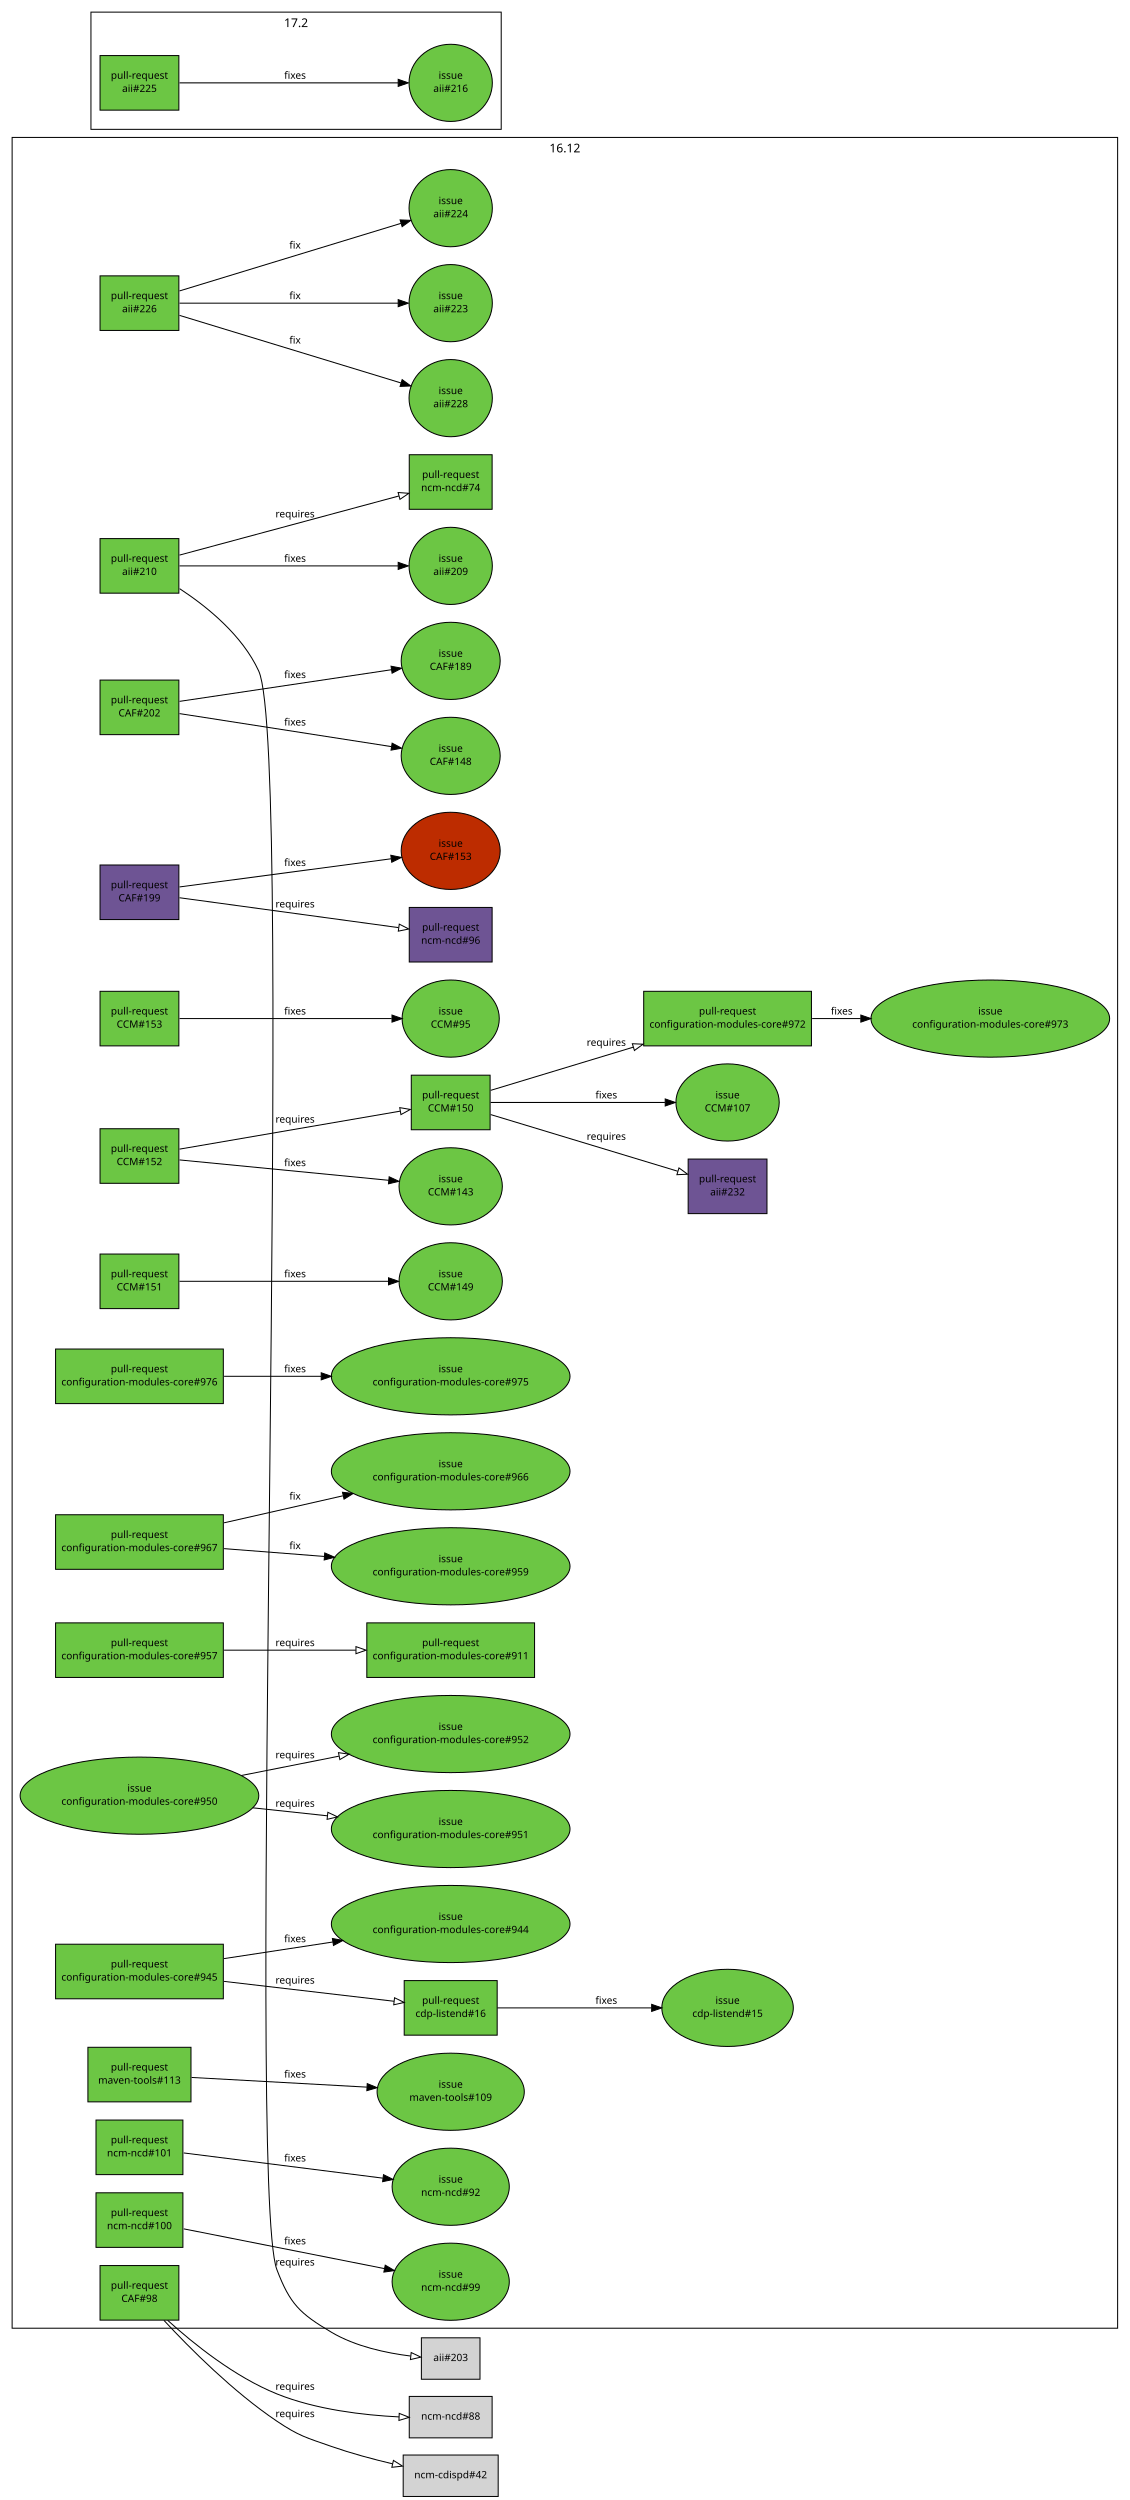
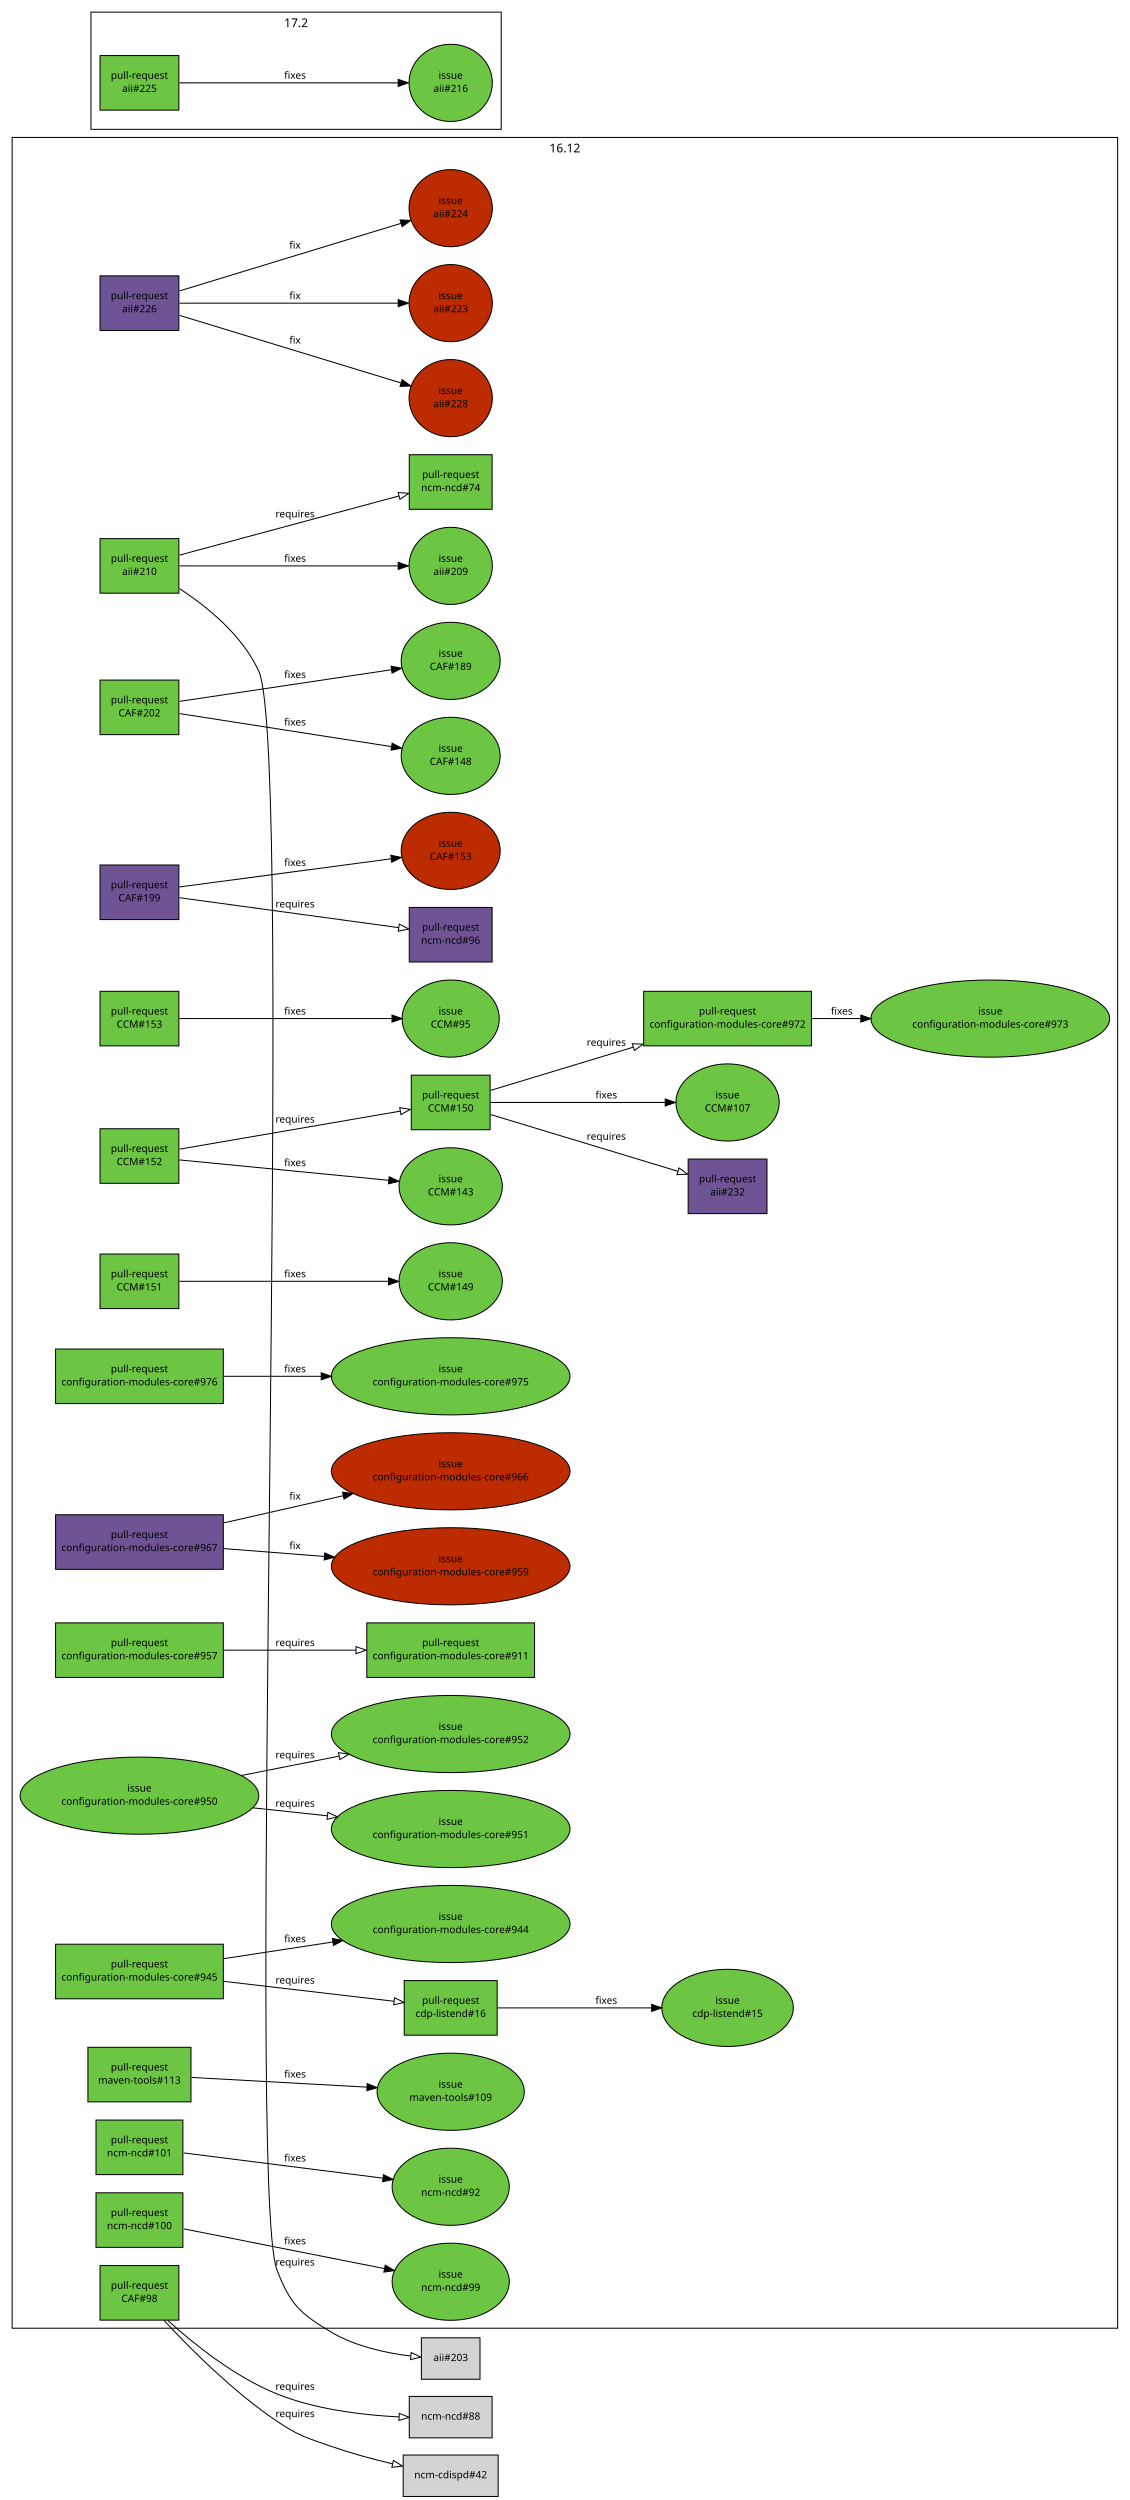
<svg xmlns="http://www.w3.org/2000/svg" xmlns:xlink="http://www.w3.org/1999/xlink" width="1118pt" height="2474pt" viewBox="0.00 0.00 1118.00 2474.00">
  <g id="graph1" class="graph" transform="scale(1 1) rotate(0) translate(4 2470)">
    <polygon fill="white" stroke="white" points="-4,5 -4,-2470 1115,-2470 1115,5 -4,5" />
    <g id="graph2" class="cluster">
      <polygon fill="none" stroke="black" points="86,-2342 86,-2458 492,-2458 492,-2342 86,-2342" />
      <text text-anchor="middle" x="289" y="-2443.2" font-family="Sans" font-size="12.00">17.2</text>
    </g>
    <g id="graph3" class="cluster">
      <polygon fill="none" stroke="black" points="8,-166 8,-2334 1102,-2334 1102,-166 8,-166" />
      <text text-anchor="middle" x="555" y="-2319.2" font-family="Sans" font-size="12.00">16.12</text>
    </g>
    <g id="node1" class="node">
      <a xlink:href="https://github.com/quattor/aii/pull/226" xlink:title="aii-opennebula: Include ONE labels support" target="_parent">
-         <polygon fill="#6cc644" stroke="black" points="173,-2197 95,-2197 95,-2143 173,-2143 173,-2197" />
+         <polygon fill="#6e5494" stroke="black" points="173,-2197 95,-2197 95,-2143 173,-2143 173,-2197" />
        <text text-anchor="middle" x="134" y="-2174" font-family="Sans" font-size="10.00">pull-request</text>
        <text text-anchor="middle" x="134" y="-2161" font-family="Sans" font-size="10.00">aii#226</text>
      </a>
    </g>
    <g id="node3" class="node">
      <a xlink:href="https://github.com/quattor/aii/issues/223" xlink:title="aii opennebula handle missing template" target="_parent">
-         <ellipse fill="#6cc644" stroke="black" cx="442" cy="-2170" rx="41.217" ry="38.184" />
+         <ellipse fill="#bd2c00" stroke="black" cx="442" cy="-2170" rx="41.217" ry="38.184" />
        <text text-anchor="middle" x="442" y="-2174" font-family="Sans" font-size="10.00">issue</text>
        <text text-anchor="middle" x="442" y="-2161" font-family="Sans" font-size="10.00">aii#223</text>
      </a>
    </g>
    <g id="edge2" class="edge">
      <path fill="none" stroke="black" d="M173.635,-2170C228.773,-2170 328.72,-2170 389.851,-2170" />
      <polygon fill="black" stroke="black" points="390.055,-2173.5 400.055,-2170 390.055,-2166.5 390.055,-2173.5" />
      <text text-anchor="middle" x="288" y="-2174" font-family="Sans" font-size="10.00">fix</text>
    </g>
    <g id="node5" class="node">
      <a xlink:href="https://github.com/quattor/aii/issues/224" xlink:title="aii-opennebula: Include labels feature" target="_parent">
-         <ellipse fill="#6cc644" stroke="black" cx="442" cy="-2264" rx="41.217" ry="38.184" />
+         <ellipse fill="#bd2c00" stroke="black" cx="442" cy="-2264" rx="41.217" ry="38.184" />
        <text text-anchor="middle" x="442" y="-2268" font-family="Sans" font-size="10.00">issue</text>
        <text text-anchor="middle" x="442" y="-2255" font-family="Sans" font-size="10.00">aii#224</text>
      </a>
    </g>
    <g id="edge4" class="edge">
      <path fill="none" stroke="black" d="M173.635,-2182.1C229.656,-2199.19 331.935,-2230.41 392.759,-2248.97" />
      <polygon fill="black" stroke="black" points="391.931,-2252.38 402.517,-2251.95 393.974,-2245.68 391.931,-2252.38" />
      <text text-anchor="middle" x="288" y="-2224" font-family="Sans" font-size="10.00">fix</text>
    </g>
    <g id="node7" class="node">
      <a xlink:href="https://github.com/quattor/aii/issues/228" xlink:title="aii-opennebula: Include random passwords for SPICE/VNC connections" target="_parent">
-         <ellipse fill="#6cc644" stroke="black" cx="442" cy="-2076" rx="41.217" ry="38.184" />
+         <ellipse fill="#bd2c00" stroke="black" cx="442" cy="-2076" rx="41.217" ry="38.184" />
        <text text-anchor="middle" x="442" y="-2080" font-family="Sans" font-size="10.00">issue</text>
        <text text-anchor="middle" x="442" y="-2067" font-family="Sans" font-size="10.00">aii#228</text>
      </a>
    </g>
    <g id="edge6" class="edge">
      <path fill="none" stroke="black" d="M173.635,-2157.9C229.656,-2140.81 331.935,-2109.59 392.759,-2091.03" />
      <polygon fill="black" stroke="black" points="393.974,-2094.32 402.517,-2088.05 391.931,-2087.62 393.974,-2094.32" />
      <text text-anchor="middle" x="288" y="-2130" font-family="Sans" font-size="10.00">fix</text>
    </g>
    <g id="node8" class="node">
      <a xlink:href="https://github.com/quattor/aii/pull/225" xlink:title="[WIP] Add UEFI support through Grub-based PXE loader" target="_parent">
        <polygon fill="#6cc644" stroke="black" points="173,-2415 95,-2415 95,-2361 173,-2361 173,-2415" />
        <text text-anchor="middle" x="134" y="-2392" font-family="Sans" font-size="10.00">pull-request</text>
        <text text-anchor="middle" x="134" y="-2379" font-family="Sans" font-size="10.00">aii#225</text>
      </a>
    </g>
    <g id="node10" class="node">
      <a xlink:href="https://github.com/quattor/aii/issues/216" xlink:title="aii-pxelinux: add support for Grub-based UEFI PXE boot loader" target="_parent">
        <ellipse fill="#6cc644" stroke="black" cx="442" cy="-2388" rx="41.217" ry="38.184" />
        <text text-anchor="middle" x="442" y="-2392" font-family="Sans" font-size="10.00">issue</text>
        <text text-anchor="middle" x="442" y="-2379" font-family="Sans" font-size="10.00">aii#216</text>
      </a>
    </g>
    <g id="edge8" class="edge">
      <path fill="none" stroke="black" d="M173.635,-2388C228.773,-2388 328.72,-2388 389.851,-2388" />
      <polygon fill="black" stroke="black" points="390.055,-2391.5 400.055,-2388 390.055,-2384.5 390.055,-2391.5" />
      <text text-anchor="middle" x="288" y="-2392" font-family="Sans" font-size="10.00">fixes</text>
    </g>
    <g id="node11" class="node">
      <a xlink:href="https://github.com/quattor/aii/pull/210" xlink:title="Shellfe: support active config for plugins" target="_parent">
        <polygon fill="#6cc644" stroke="black" points="173,-1937 95,-1937 95,-1883 173,-1883 173,-1937" />
        <text text-anchor="middle" x="134" y="-1914" font-family="Sans" font-size="10.00">pull-request</text>
        <text text-anchor="middle" x="134" y="-1901" font-family="Sans" font-size="10.00">aii#210</text>
      </a>
    </g>
    <g id="node13" class="node">
      <a xlink:href="https://github.com/quattor/aii/issues/209" xlink:title="support ACTIVE_CONFIG" target="_parent">
        <ellipse fill="#6cc644" stroke="black" cx="442" cy="-1910" rx="41.217" ry="38.184" />
        <text text-anchor="middle" x="442" y="-1914" font-family="Sans" font-size="10.00">issue</text>
        <text text-anchor="middle" x="442" y="-1901" font-family="Sans" font-size="10.00">aii#209</text>
      </a>
    </g>
    <g id="edge10" class="edge">
      <path fill="none" stroke="black" d="M173.635,-1910C228.773,-1910 328.72,-1910 389.851,-1910" />
      <polygon fill="black" stroke="black" points="390.055,-1913.5 400.055,-1910 390.055,-1906.5 390.055,-1913.5" />
      <text text-anchor="middle" x="288" y="-1914" font-family="Sans" font-size="10.00">fixes</text>
    </g>
    <g id="node15" class="node">
      <a xlink:href="https://github.com/quattor/ncm-ncd/pull/74" xlink:title="Set the current active config as an attribute to the component" target="_parent">
        <polygon fill="#6cc644" stroke="black" points="483,-2020 401,-2020 401,-1966 483,-1966 483,-2020" />
        <text text-anchor="middle" x="442" y="-1997" font-family="Sans" font-size="10.00">pull-request</text>
        <text text-anchor="middle" x="442" y="-1984" font-family="Sans" font-size="10.00">ncm-ncd#74</text>
      </a>
    </g>
    <g id="edge12" class="edge">
      <path fill="none" stroke="black" d="M173.635,-1920.68C229.041,-1935.61 329.692,-1962.74 390.739,-1979.19" />
      <polygon fill="none" stroke="black" points="389.985,-1982.61 400.552,-1981.83 391.807,-1975.85 389.985,-1982.61" />
      <text text-anchor="middle" x="288" y="-1958" font-family="Sans" font-size="10.00">requires</text>
    </g>
    <g id="node17" class="node">
      <polygon fill="lightgrey" stroke="black" points="471,-156.5 413,-156.5 413,-115.5 471,-115.5 471,-156.5" />
      <text text-anchor="middle" x="442" y="-133.5" font-family="Sans" font-size="10.00">aii#203</text>
    </g>
    <g id="edge14" class="edge">
      <path fill="none" stroke="black" d="M173.745,-1887.47C201.301,-1869.39 235.84,-1841.25 252,-1806 288.631,-1726.1 238.712,-306.137 270,-224 283.008,-189.852 292.575,-180.648 324,-162 347.729,-147.919 378.226,-141.444 402.271,-138.476" />
      <polygon fill="none" stroke="black" points="402.912,-141.927 412.479,-137.376 402.162,-134.967 402.912,-141.927" />
      <text text-anchor="middle" x="288" y="-228" font-family="Sans" font-size="10.00">requires</text>
    </g>
    <g id="node18" class="node">
      <a xlink:href="https://github.com/quattor/CAF/pull/202" xlink:title="FileWriter: use atomic write" target="_parent">
        <polygon fill="#6cc644" stroke="black" points="173,-1797 95,-1797 95,-1743 173,-1743 173,-1797" />
        <text text-anchor="middle" x="134" y="-1774" font-family="Sans" font-size="10.00">pull-request</text>
        <text text-anchor="middle" x="134" y="-1761" font-family="Sans" font-size="10.00">CAF#202</text>
      </a>
    </g>
    <g id="node20" class="node">
      <a xlink:href="https://github.com/quattor/CAF/issues/148" xlink:title="CAF::FileWriter updates files in-place" target="_parent">
        <ellipse fill="#6cc644" stroke="black" cx="442" cy="-1722" rx="48.998" ry="38.184" />
        <text text-anchor="middle" x="442" y="-1726" font-family="Sans" font-size="10.00">issue</text>
        <text text-anchor="middle" x="442" y="-1713" font-family="Sans" font-size="10.00">CAF#148</text>
      </a>
    </g>
    <g id="edge16" class="edge">
      <path fill="none" stroke="black" d="M173.635,-1763.82C226.886,-1755.52 321.932,-1740.71 383.442,-1731.13" />
      <polygon fill="black" stroke="black" points="384.049,-1734.57 393.39,-1729.58 382.971,-1727.66 384.049,-1734.57" />
      <text text-anchor="middle" x="288" y="-1752" font-family="Sans" font-size="10.00">fixes</text>
    </g>
    <g id="node22" class="node">
      <a xlink:href="https://github.com/quattor/CAF/issues/189" xlink:title="FileWriter: add diff to history" target="_parent">
        <ellipse fill="#6cc644" stroke="black" cx="442" cy="-1816" rx="48.998" ry="38.184" />
        <text text-anchor="middle" x="442" y="-1820" font-family="Sans" font-size="10.00">issue</text>
        <text text-anchor="middle" x="442" y="-1807" font-family="Sans" font-size="10.00">CAF#189</text>
      </a>
    </g>
    <g id="edge18" class="edge">
      <path fill="none" stroke="black" d="M173.635,-1775.92C226.886,-1783.87 321.932,-1798.07 383.442,-1807.25" />
      <polygon fill="black" stroke="black" points="382.983,-1810.72 393.39,-1808.74 384.017,-1803.8 382.983,-1810.72" />
      <text text-anchor="middle" x="288" y="-1799" font-family="Sans" font-size="10.00">fixes</text>
    </g>
    <g id="node23" class="node">
      <a xlink:href="https://github.com/quattor/CAF/pull/199" xlink:title="Remove add_files to track files" target="_parent">
        <polygon fill="#6e5494" stroke="black" points="173,-1614 95,-1614 95,-1560 173,-1560 173,-1614" />
        <text text-anchor="middle" x="134" y="-1591" font-family="Sans" font-size="10.00">pull-request</text>
        <text text-anchor="middle" x="134" y="-1578" font-family="Sans" font-size="10.00">CAF#199</text>
      </a>
    </g>
    <g id="node25" class="node">
      <a xlink:href="https://github.com/quattor/ncm-ncd/pull/96" xlink:title="Remove support for add_files / get_files and FILES attribute" target="_parent">
        <polygon fill="#6e5494" stroke="black" points="483,-1572 401,-1572 401,-1518 483,-1518 483,-1572" />
        <text text-anchor="middle" x="442" y="-1549" font-family="Sans" font-size="10.00">pull-request</text>
        <text text-anchor="middle" x="442" y="-1536" font-family="Sans" font-size="10.00">ncm-ncd#96</text>
      </a>
    </g>
    <g id="edge20" class="edge">
      <path fill="none" stroke="black" d="M173.635,-1581.6C228.926,-1574.06 329.277,-1560.37 390.361,-1552.04" />
      <polygon fill="none" stroke="black" points="391.116,-1555.47 400.552,-1550.65 390.171,-1548.54 391.116,-1555.47" />
      <text text-anchor="middle" x="288" y="-1572" font-family="Sans" font-size="10.00">requires</text>
    </g>
    <g id="node27" class="node">
      <a xlink:href="https://github.com/quattor/CAF/issues/153" xlink:title="remove add_files" target="_parent">
        <ellipse fill="#bd2c00" stroke="black" cx="442" cy="-1628" rx="48.998" ry="38.184" />
        <text text-anchor="middle" x="442" y="-1632" font-family="Sans" font-size="10.00">issue</text>
        <text text-anchor="middle" x="442" y="-1619" font-family="Sans" font-size="10.00">CAF#153</text>
      </a>
    </g>
    <g id="edge22" class="edge">
      <path fill="none" stroke="black" d="M173.635,-1592.28C226.809,-1599.35 321.658,-1611.98 383.175,-1620.17" />
      <polygon fill="black" stroke="black" points="382.752,-1623.64 393.127,-1621.49 383.676,-1616.71 382.752,-1623.64" />
      <text text-anchor="middle" x="288" y="-1613" font-family="Sans" font-size="10.00">fixes</text>
    </g>
    <g id="node28" class="node">
      <a xlink:href="https://github.com/quattor/CAF/pull/98" xlink:title="FileWriter: disable chatty LC::Check by default unless NoAction" target="_parent">
        <polygon fill="#6cc644" stroke="black" points="173,-228 95,-228 95,-174 173,-174 173,-228" />
        <text text-anchor="middle" x="134" y="-205" font-family="Sans" font-size="10.00">pull-request</text>
        <text text-anchor="middle" x="134" y="-192" font-family="Sans" font-size="10.00">CAF#98</text>
      </a>
    </g>
    <g id="node30" class="node">
      <polygon fill="lightgrey" stroke="black" points="483,-98.5 401,-98.5 401,-57.5 483,-57.5 483,-98.5" />
      <text text-anchor="middle" x="442" y="-75.5" font-family="Sans" font-size="10.00">ncm-ncd#88</text>
    </g>
    <g id="edge24" class="edge">
      <path fill="none" stroke="black" d="M161.884,-173.839C187.696,-150.431 228.281,-117.831 270,-101 308.652,-85.406 355.759,-79.949 390.895,-78.227" />
      <polygon fill="none" stroke="black" points="391.08,-81.723 400.93,-77.82 390.797,-74.729 391.08,-81.723" />
      <text text-anchor="middle" x="288" y="-105" font-family="Sans" font-size="10.00">requires</text>
    </g>
    <g id="node32" class="node">
      <polygon fill="lightgrey" stroke="black" points="489,-40.5 395,-40.5 395,0.5 489,0.5 489,-40.5" />
      <text text-anchor="middle" x="442" y="-17.5" font-family="Sans" font-size="10.00">ncm-cdispd#42</text>
    </g>
    <g id="edge26" class="edge">
      <path fill="none" stroke="black" d="M158.22,-173.768C183.919,-146.05 226.717,-103.13 270,-74 291.941,-59.233 299.043,-57.752 324,-49 343.325,-42.223 364.963,-36.415 384.379,-31.817" />
      <polygon fill="none" stroke="black" points="385.351,-35.185 394.306,-29.523 383.775,-28.364 385.351,-35.185" />
      <text text-anchor="middle" x="288" y="-78" font-family="Sans" font-size="10.00">requires</text>
    </g>
    <g id="node33" class="node">
      <a xlink:href="https://github.com/quattor/CCM/pull/153" xlink:title="TextRender: cast_double and cast_long fail on non-numeric argument" target="_parent">
        <polygon fill="#6cc644" stroke="black" points="173,-1489 95,-1489 95,-1435 173,-1435 173,-1489" />
        <text text-anchor="middle" x="134" y="-1466" font-family="Sans" font-size="10.00">pull-request</text>
        <text text-anchor="middle" x="134" y="-1453" font-family="Sans" font-size="10.00">CCM#153</text>
      </a>
    </g>
    <g id="node35" class="node">
      <a xlink:href="https://github.com/quattor/CCM/issues/95" xlink:title="TextRender: cast_double and friends do not fail on impossible conversion" target="_parent">
        <ellipse fill="#6cc644" stroke="black" cx="442" cy="-1462" rx="48.083" ry="38.184" />
        <text text-anchor="middle" x="442" y="-1466" font-family="Sans" font-size="10.00">issue</text>
        <text text-anchor="middle" x="442" y="-1453" font-family="Sans" font-size="10.00">CCM#95</text>
      </a>
    </g>
    <g id="edge28" class="edge">
      <path fill="none" stroke="black" d="M173.635,-1462C226.93,-1462 322.089,-1462 383.594,-1462" />
      <polygon fill="black" stroke="black" points="383.916,-1465.5 393.916,-1462 383.916,-1458.5 383.916,-1465.5" />
      <text text-anchor="middle" x="288" y="-1466" font-family="Sans" font-size="10.00">fixes</text>
    </g>
    <g id="node36" class="node">
      <a xlink:href="https://github.com/quattor/CCM/pull/152" xlink:title="Remove unused syncfile" target="_parent">
        <polygon fill="#6cc644" stroke="black" points="173,-1353 95,-1353 95,-1299 173,-1299 173,-1353" />
        <text text-anchor="middle" x="134" y="-1330" font-family="Sans" font-size="10.00">pull-request</text>
        <text text-anchor="middle" x="134" y="-1317" font-family="Sans" font-size="10.00">CCM#152</text>
      </a>
    </g>
    <g id="node38" class="node">
      <a xlink:href="https://github.com/quattor/CCM/issues/143" xlink:title="Remove SyncFile" target="_parent">
        <ellipse fill="#6cc644" stroke="black" cx="442" cy="-1296" rx="51.118" ry="38.184" />
        <text text-anchor="middle" x="442" y="-1300" font-family="Sans" font-size="10.00">issue</text>
        <text text-anchor="middle" x="442" y="-1287" font-family="Sans" font-size="10.00">CCM#143</text>
      </a>
    </g>
    <g id="edge30" class="edge">
      <path fill="none" stroke="black" d="M173.635,-1322.14C226.117,-1317.03 319.194,-1307.96 380.755,-1301.97" />
      <polygon fill="black" stroke="black" points="381.117,-1305.45 390.731,-1300.99 380.439,-1298.48 381.117,-1305.45" />
      <text text-anchor="middle" x="288" y="-1316" font-family="Sans" font-size="10.00">fixes</text>
    </g>
    <g id="node40" class="node">
      <a xlink:href="https://github.com/quattor/CCM/pull/150" xlink:title="Remove Property class" target="_parent">
        <polygon fill="#6cc644" stroke="black" points="481,-1406 403,-1406 403,-1352 481,-1352 481,-1406" />
        <text text-anchor="middle" x="442" y="-1383" font-family="Sans" font-size="10.00">pull-request</text>
        <text text-anchor="middle" x="442" y="-1370" font-family="Sans" font-size="10.00">CCM#150</text>
      </a>
    </g>
    <g id="edge32" class="edge">
      <path fill="none" stroke="black" d="M173.635,-1332.82C229.387,-1342.41 330.953,-1359.89 391.88,-1370.38" />
      <polygon fill="none" stroke="black" points="391.58,-1373.88 402.029,-1372.12 392.768,-1366.98 391.58,-1373.88" />
      <text text-anchor="middle" x="288" y="-1359" font-family="Sans" font-size="10.00">requires</text>
    </g>
    <g id="node45" class="node">
      <a xlink:href="https://github.com/quattor/CCM/issues/107" xlink:title="remove CCM::Property class" target="_parent">
        <ellipse fill="#6cc644" stroke="black" cx="716" cy="-1379" rx="51.118" ry="38.184" />
        <text text-anchor="middle" x="716" y="-1383" font-family="Sans" font-size="10.00">issue</text>
        <text text-anchor="middle" x="716" y="-1370" font-family="Sans" font-size="10.00">CCM#107</text>
      </a>
    </g>
    <g id="edge36" class="edge">
      <path fill="none" stroke="black" d="M481.549,-1379C526.704,-1379 601.144,-1379 654.023,-1379" />
      <polygon fill="black" stroke="black" points="654.296,-1382.5 664.296,-1379 654.296,-1375.5 654.296,-1382.5" />
      <text text-anchor="middle" x="596" y="-1383" font-family="Sans" font-size="10.00">fixes</text>
    </g>
    <g id="node47" class="node">
      <a xlink:href="https://github.com/quattor/configuration-modules-core/pull/972" xlink:title="Round of cleanup to prepare for removal of CCM::Property module" target="_parent">
        <polygon fill="#6cc644" stroke="black" points="799,-1489 633,-1489 633,-1435 799,-1435 799,-1489" />
        <text text-anchor="middle" x="716" y="-1466" font-family="Sans" font-size="10.00">pull-request</text>
        <text text-anchor="middle" x="716" y="-1453" font-family="Sans" font-size="10.00">configuration-modules-core#972</text>
      </a>
    </g>
    <g id="edge38" class="edge">
      <path fill="none" stroke="black" d="M481.549,-1390.98C518.291,-1402.11 574.422,-1419.11 622.55,-1433.69" />
      <polygon fill="none" stroke="black" points="621.789,-1437.12 632.374,-1436.67 623.818,-1430.42 621.789,-1437.12" />
      <text text-anchor="middle" x="596" y="-1435" font-family="Sans" font-size="10.00">requires</text>
    </g>
    <g id="node49" class="node">
      <a xlink:href="https://github.com/quattor/aii/pull/232" xlink:title="Round of cleanup to prepare for removal of CCM::Property module" target="_parent">
        <polygon fill="#6e5494" stroke="black" points="755,-1323 677,-1323 677,-1269 755,-1269 755,-1323" />
        <text text-anchor="middle" x="716" y="-1300" font-family="Sans" font-size="10.00">pull-request</text>
        <text text-anchor="middle" x="716" y="-1287" font-family="Sans" font-size="10.00">aii#232</text>
      </a>
    </g>
    <g id="edge40" class="edge">
      <path fill="none" stroke="black" d="M481.549,-1367.02C530.418,-1352.22 613.587,-1327.02 666.605,-1310.96" />
      <polygon fill="none" stroke="black" points="667.907,-1314.23 676.463,-1307.98 665.877,-1307.53 667.907,-1314.23" />
      <text text-anchor="middle" x="596" y="-1342" font-family="Sans" font-size="10.00">requires</text>
    </g>
    <g id="node41" class="node">
      <a xlink:href="https://github.com/quattor/CCM/pull/151" xlink:title="Path: add /software/components/download/files/ to safe unescape paths" target="_parent">
        <polygon fill="#6cc644" stroke="black" points="173,-1229 95,-1229 95,-1175 173,-1175 173,-1229" />
        <text text-anchor="middle" x="134" y="-1206" font-family="Sans" font-size="10.00">pull-request</text>
        <text text-anchor="middle" x="134" y="-1193" font-family="Sans" font-size="10.00">CCM#151</text>
      </a>
    </g>
    <g id="node43" class="node">
      <a xlink:href="https://github.com/quattor/CCM/issues/149" xlink:title="Add ncm-download files to safe unescape paths" target="_parent">
        <ellipse fill="#6cc644" stroke="black" cx="442" cy="-1202" rx="51.118" ry="38.184" />
        <text text-anchor="middle" x="442" y="-1206" font-family="Sans" font-size="10.00">issue</text>
        <text text-anchor="middle" x="442" y="-1193" font-family="Sans" font-size="10.00">CCM#149</text>
      </a>
    </g>
    <g id="edge34" class="edge">
      <path fill="none" stroke="black" d="M173.635,-1202C225.932,-1202 318.538,-1202 380.103,-1202" />
      <polygon fill="black" stroke="black" points="380.462,-1205.5 390.462,-1202 380.462,-1198.5 380.462,-1205.5" />
      <text text-anchor="middle" x="288" y="-1206" font-family="Sans" font-size="10.00">fixes</text>
    </g>
    <g id="node57" class="node">
      <a xlink:href="https://github.com/quattor/configuration-modules-core/issues/973" xlink:title="ncm-interactivelimits: bugs in comment and missing trailing newline" target="_parent">
        <ellipse fill="#6cc644" stroke="black" cx="976" cy="-1462" rx="118.087" ry="38.184" />
        <text text-anchor="middle" x="976" y="-1466" font-family="Sans" font-size="10.00">issue</text>
        <text text-anchor="middle" x="976" y="-1453" font-family="Sans" font-size="10.00">configuration-modules-core#973</text>
      </a>
    </g>
    <g id="edge46" class="edge">
      <path fill="none" stroke="black" d="M799.697,-1462C815.064,-1462 831.423,-1462 847.747,-1462" />
      <polygon fill="black" stroke="black" points="847.896,-1465.5 857.896,-1462 847.896,-1458.5 847.896,-1465.5" />
      <text text-anchor="middle" x="829" y="-1466" font-family="Sans" font-size="10.00">fixes</text>
    </g>
    <g id="node50" class="node">
      <a xlink:href="https://github.com/quattor/cdp-listend/pull/16" xlink:title="Add hostname configuration option to choose the hostname/IP to listen on" target="_parent">
        <polygon fill="#6cc644" stroke="black" points="488,-510 396,-510 396,-456 488,-456 488,-510" />
        <text text-anchor="middle" x="442" y="-487" font-family="Sans" font-size="10.00">pull-request</text>
        <text text-anchor="middle" x="442" y="-474" font-family="Sans" font-size="10.00">cdp-listend#16</text>
      </a>
    </g>
    <g id="node52" class="node">
      <a xlink:href="https://github.com/quattor/cdp-listend/issues/15" xlink:title="Issue with binding on a specific IP" target="_parent">
        <ellipse fill="#6cc644" stroke="black" cx="716" cy="-483" rx="65.054" ry="38.184" />
        <text text-anchor="middle" x="716" y="-487" font-family="Sans" font-size="10.00">issue</text>
        <text text-anchor="middle" x="716" y="-474" font-family="Sans" font-size="10.00">cdp-listend#15</text>
      </a>
    </g>
    <g id="edge42" class="edge">
      <path fill="none" stroke="black" d="M488.171,-483C529.819,-483 591.85,-483 640.674,-483" />
      <polygon fill="black" stroke="black" points="640.88,-486.5 650.88,-483 640.88,-479.5 640.88,-486.5" />
      <text text-anchor="middle" x="596" y="-487" font-family="Sans" font-size="10.00">fixes</text>
    </g>
    <g id="node53" class="node">
      <a xlink:href="https://github.com/quattor/configuration-modules-core/pull/976" xlink:title="ncm-download: download to temporary file." target="_parent">
        <polygon fill="#6cc644" stroke="black" points="217,-1135 51,-1135 51,-1081 217,-1081 217,-1135" />
        <text text-anchor="middle" x="134" y="-1112" font-family="Sans" font-size="10.00">pull-request</text>
        <text text-anchor="middle" x="134" y="-1099" font-family="Sans" font-size="10.00">configuration-modules-core#976</text>
      </a>
    </g>
    <g id="node55" class="node">
      <a xlink:href="https://github.com/quattor/configuration-modules-core/issues/975" xlink:title="ncm-download: can leave partial files" target="_parent">
        <ellipse fill="#6cc644" stroke="black" cx="442" cy="-1108" rx="118.087" ry="38.184" />
        <text text-anchor="middle" x="442" y="-1112" font-family="Sans" font-size="10.00">issue</text>
        <text text-anchor="middle" x="442" y="-1099" font-family="Sans" font-size="10.00">configuration-modules-core#975</text>
      </a>
    </g>
    <g id="edge44" class="edge">
      <path fill="none" stroke="black" d="M217.756,-1108C247.379,-1108 281.415,-1108 313.873,-1108" />
      <polygon fill="black" stroke="black" points="313.889,-1111.5 323.889,-1108 313.889,-1104.5 313.889,-1111.5" />
      <text text-anchor="middle" x="288" y="-1112" font-family="Sans" font-size="10.00">fixes</text>
    </g>
    <g id="node58" class="node">
      <a xlink:href="https://github.com/quattor/configuration-modules-core/pull/967" xlink:title="ncm-opennebula: Include OpenNebula labels support" target="_parent">
-         <polygon fill="#6cc644" stroke="black" points="217,-971 51,-971 51,-917 217,-917 217,-971" />
+         <polygon fill="#6e5494" stroke="black" points="217,-971 51,-971 51,-917 217,-917 217,-971" />
        <text text-anchor="middle" x="134" y="-948" font-family="Sans" font-size="10.00">pull-request</text>
        <text text-anchor="middle" x="134" y="-935" font-family="Sans" font-size="10.00">configuration-modules-core#967</text>
      </a>
    </g>
    <g id="node60" class="node">
      <a xlink:href="https://github.com/quattor/configuration-modules-core/issues/959" xlink:title="ncm-opennebula: Include Labels support" target="_parent">
-         <ellipse fill="#6cc644" stroke="black" cx="442" cy="-920" rx="118.087" ry="38.184" />
+         <ellipse fill="#bd2c00" stroke="black" cx="442" cy="-920" rx="118.087" ry="38.184" />
        <text text-anchor="middle" x="442" y="-924" font-family="Sans" font-size="10.00">issue</text>
        <text text-anchor="middle" x="442" y="-911" font-family="Sans" font-size="10.00">configuration-modules-core#959</text>
      </a>
    </g>
    <g id="edge48" class="edge">
      <path fill="none" stroke="black" d="M217.756,-937.474C248.267,-935.096 283.46,-932.354 316.787,-929.757" />
      <polygon fill="black" stroke="black" points="317.365,-933.222 327.063,-928.956 316.822,-926.244 317.365,-933.222" />
      <text text-anchor="middle" x="288" y="-937" font-family="Sans" font-size="10.00">fix</text>
    </g>
    <g id="node62" class="node">
      <a xlink:href="https://github.com/quattor/configuration-modules-core/issues/966" xlink:title="ncm-opennebula: src/test/perl/host.t fails with Net::OpenNebula 0.309.0" target="_parent">
-         <ellipse fill="#6cc644" stroke="black" cx="442" cy="-1014" rx="118.087" ry="38.184" />
+         <ellipse fill="#bd2c00" stroke="black" cx="442" cy="-1014" rx="118.087" ry="38.184" />
        <text text-anchor="middle" x="442" y="-1018" font-family="Sans" font-size="10.00">issue</text>
        <text text-anchor="middle" x="442" y="-1005" font-family="Sans" font-size="10.00">configuration-modules-core#966</text>
      </a>
    </g>
    <g id="edge50" class="edge">
      <path fill="none" stroke="black" d="M217.756,-963.035C253.976,-971.267 296.794,-980.999 335.257,-989.74" />
      <polygon fill="black" stroke="black" points="334.929,-993.255 345.456,-992.058 336.48,-986.429 334.929,-993.255" />
      <text text-anchor="middle" x="288" y="-986" font-family="Sans" font-size="10.00">fix</text>
    </g>
    <g id="node63" class="node">
      <a xlink:href="https://github.com/quattor/configuration-modules-core/pull/957" xlink:title="ncm-gpfs: allow to run mmsdrfrestore after each configfetch" target="_parent">
        <polygon fill="#6cc644" stroke="black" points="217,-864 51,-864 51,-810 217,-810 217,-864" />
        <text text-anchor="middle" x="134" y="-841" font-family="Sans" font-size="10.00">pull-request</text>
        <text text-anchor="middle" x="134" y="-828" font-family="Sans" font-size="10.00">configuration-modules-core#957</text>
      </a>
    </g>
    <g id="node65" class="node">
      <a xlink:href="https://github.com/quattor/configuration-modules-core/pull/911" xlink:title="ncm-gpfs: add ccr support" target="_parent">
        <polygon fill="#6cc644" stroke="black" points="525,-864 359,-864 359,-810 525,-810 525,-864" />
        <text text-anchor="middle" x="442" y="-841" font-family="Sans" font-size="10.00">pull-request</text>
        <text text-anchor="middle" x="442" y="-828" font-family="Sans" font-size="10.00">configuration-modules-core#911</text>
      </a>
    </g>
    <g id="edge52" class="edge">
      <path fill="none" stroke="black" d="M217.756,-837C258.074,-837 306.568,-837 348.13,-837" />
      <polygon fill="none" stroke="black" points="348.261,-840.5 358.261,-837 348.261,-833.5 348.261,-840.5" />
      <text text-anchor="middle" x="288" y="-841" font-family="Sans" font-size="10.00">requires</text>
    </g>
    <g id="node66" class="node">
      <a xlink:href="https://github.com/quattor/configuration-modules-core/issues/950" xlink:title="ncm-spma: Remove support for package groups from yum backends" target="_parent">
        <ellipse fill="#6cc644" stroke="black" cx="134" cy="-693" rx="118.087" ry="38.184" />
        <text text-anchor="middle" x="134" y="-697" font-family="Sans" font-size="10.00">issue</text>
        <text text-anchor="middle" x="134" y="-684" font-family="Sans" font-size="10.00">configuration-modules-core#950</text>
      </a>
    </g>
    <g id="node68" class="node">
      <a xlink:href="https://github.com/quattor/configuration-modules-core/issues/951" xlink:title="ncm-spma (yum): Remove support for package groups" target="_parent">
        <ellipse fill="#6cc644" stroke="black" cx="442" cy="-660" rx="118.087" ry="38.184" />
        <text text-anchor="middle" x="442" y="-664" font-family="Sans" font-size="10.00">issue</text>
        <text text-anchor="middle" x="442" y="-651" font-family="Sans" font-size="10.00">configuration-modules-core#951</text>
      </a>
    </g>
    <g id="edge54" class="edge">
      <path fill="none" stroke="black" d="M246.066,-680.993C270.103,-678.418 295.615,-675.684 320.006,-673.071" />
      <polygon fill="none" stroke="black" points="320.447,-676.544 330.017,-671.998 319.701,-669.584 320.447,-676.544" />
      <text text-anchor="middle" x="288" y="-682" font-family="Sans" font-size="10.00">requires</text>
    </g>
    <g id="node70" class="node">
      <a xlink:href="https://github.com/quattor/configuration-modules-core/issues/952" xlink:title="ncm-spma (yumng): Remove support for package groups" target="_parent">
        <ellipse fill="#6cc644" stroke="black" cx="442" cy="-754" rx="118.087" ry="38.184" />
        <text text-anchor="middle" x="442" y="-758" font-family="Sans" font-size="10.00">issue</text>
        <text text-anchor="middle" x="442" y="-745" font-family="Sans" font-size="10.00">configuration-modules-core#952</text>
      </a>
    </g>
    <g id="edge56" class="edge">
      <path fill="none" stroke="black" d="M234.851,-712.974C265.721,-719.088 299.839,-725.845 331.326,-732.081" />
      <polygon fill="none" stroke="black" points="330.96,-735.576 341.449,-734.086 332.32,-728.71 330.96,-735.576" />
      <text text-anchor="middle" x="288" y="-730" font-family="Sans" font-size="10.00">requires</text>
    </g>
    <g id="node71" class="node">
      <a xlink:href="https://github.com/quattor/configuration-modules-core/pull/945" xlink:title="ncm-cdp : Update ncm-cdp schema to support hostname" target="_parent">
        <polygon fill="#6cc644" stroke="black" points="217,-546 51,-546 51,-492 217,-492 217,-546" />
        <text text-anchor="middle" x="134" y="-523" font-family="Sans" font-size="10.00">pull-request</text>
        <text text-anchor="middle" x="134" y="-510" font-family="Sans" font-size="10.00">configuration-modules-core#945</text>
      </a>
    </g>
    <g id="edge60" class="edge">
      <path fill="none" stroke="black" d="M217.756,-509.21C271.194,-502.964 338.994,-495.04 385.981,-489.548" />
      <polygon fill="none" stroke="black" points="386.448,-493.017 395.974,-488.38 385.635,-486.064 386.448,-493.017" />
      <text text-anchor="middle" x="288" y="-507" font-family="Sans" font-size="10.00">requires</text>
    </g>
    <g id="node73" class="node">
      <a xlink:href="https://github.com/quattor/configuration-modules-core/issues/944" xlink:title="cdp: suport hostname config" target="_parent">
        <ellipse fill="#6cc644" stroke="black" cx="442" cy="-566" rx="118.087" ry="38.184" />
        <text text-anchor="middle" x="442" y="-570" font-family="Sans" font-size="10.00">issue</text>
        <text text-anchor="middle" x="442" y="-557" font-family="Sans" font-size="10.00">configuration-modules-core#944</text>
      </a>
    </g>
    <g id="edge58" class="edge">
      <path fill="none" stroke="black" d="M217.756,-531.781C250.891,-536.837 289.547,-542.736 325.34,-548.198" />
      <polygon fill="black" stroke="black" points="324.939,-551.677 335.353,-549.726 325.995,-544.757 324.939,-551.677" />
      <text text-anchor="middle" x="288" y="-548" font-family="Sans" font-size="10.00">fixes</text>
    </g>
    <g id="node75" class="node">
      <a xlink:href="https://github.com/quattor/maven-tools/pull/113" xlink:title="maven-tools: add component config.pan and schema.pan header templates" target="_parent">
        <polygon fill="#6cc644" stroke="black" points="185,-444 83,-444 83,-390 185,-390 185,-444" />
        <text text-anchor="middle" x="134" y="-421" font-family="Sans" font-size="10.00">pull-request</text>
        <text text-anchor="middle" x="134" y="-408" font-family="Sans" font-size="10.00">maven-tools#113</text>
      </a>
    </g>
    <g id="node77" class="node">
      <a xlink:href="https://github.com/quattor/maven-tools/issues/109" xlink:title="Add support for site specific component configuration to component configs" target="_parent">
        <ellipse fill="#6cc644" stroke="black" cx="442" cy="-400" rx="72.832" ry="38.184" />
        <text text-anchor="middle" x="442" y="-404" font-family="Sans" font-size="10.00">issue</text>
        <text text-anchor="middle" x="442" y="-391" font-family="Sans" font-size="10.00">maven-tools#109</text>
      </a>
    </g>
    <g id="edge62" class="edge">
      <path fill="none" stroke="black" d="M185.552,-414.155C232.869,-411.543 303.801,-407.628 359.08,-404.577" />
      <polygon fill="black" stroke="black" points="359.418,-408.063 369.21,-404.018 359.033,-401.074 359.418,-408.063" />
      <text text-anchor="middle" x="288" y="-414" font-family="Sans" font-size="10.00">fixes</text>
    </g>
    <g id="node78" class="node">
      <a xlink:href="https://github.com/quattor/ncm-ncd/pull/101" xlink:title="CLI: report the used CCM configuration CID and (optional) name" target="_parent">
        <polygon fill="#6cc644" stroke="black" points="177,-372 91,-372 91,-318 177,-318 177,-372" />
        <text text-anchor="middle" x="134" y="-349" font-family="Sans" font-size="10.00">pull-request</text>
        <text text-anchor="middle" x="134" y="-336" font-family="Sans" font-size="10.00">ncm-ncd#101</text>
      </a>
    </g>
    <g id="node80" class="node">
      <a xlink:href="https://github.com/quattor/ncm-ncd/issues/92" xlink:title="report configuration name during ncm-ncd start" target="_parent">
        <ellipse fill="#6cc644" stroke="black" cx="442" cy="-306" rx="57.983" ry="38.184" />
        <text text-anchor="middle" x="442" y="-310" font-family="Sans" font-size="10.00">issue</text>
        <text text-anchor="middle" x="442" y="-297" font-family="Sans" font-size="10.00">ncm-ncd#92</text>
      </a>
    </g>
    <g id="edge64" class="edge">
      <path fill="none" stroke="black" d="M177.802,-339.454C229.219,-332.943 315.052,-322.075 374.882,-314.499" />
      <polygon fill="black" stroke="black" points="375.512,-317.947 384.993,-313.218 374.632,-311.002 375.512,-317.947" />
      <text text-anchor="middle" x="288" y="-331" font-family="Sans" font-size="10.00">fixes</text>
    </g>
    <g id="node81" class="node">
      <a xlink:href="https://github.com/quattor/ncm-ncd/pull/100" xlink:title="Set check-noquattor to true by default" target="_parent">
        <polygon fill="#6cc644" stroke="black" points="177,-300 91,-300 91,-246 177,-246 177,-300" />
        <text text-anchor="middle" x="134" y="-277" font-family="Sans" font-size="10.00">pull-request</text>
        <text text-anchor="middle" x="134" y="-264" font-family="Sans" font-size="10.00">ncm-ncd#100</text>
      </a>
    </g>
    <g id="node83" class="node">
      <a xlink:href="https://github.com/quattor/ncm-ncd/issues/99" xlink:title="enable check-noquattor by default" target="_parent">
        <ellipse fill="#6cc644" stroke="black" cx="442" cy="-212" rx="57.983" ry="38.184" />
        <text text-anchor="middle" x="442" y="-216" font-family="Sans" font-size="10.00">issue</text>
        <text text-anchor="middle" x="442" y="-203" font-family="Sans" font-size="10.00">ncm-ncd#99</text>
      </a>
    </g>
    <g id="edge66" class="edge">
      <path fill="none" stroke="black" d="M177.802,-264.325C229.611,-254.064 316.365,-236.882 376.248,-225.022" />
      <polygon fill="black" stroke="black" points="377.229,-228.396 386.359,-223.02 375.869,-221.529 377.229,-228.396" />
      <text text-anchor="middle" x="288" y="-249" font-family="Sans" font-size="10.00">fixes</text>
    </g>
  </g>
</svg>
